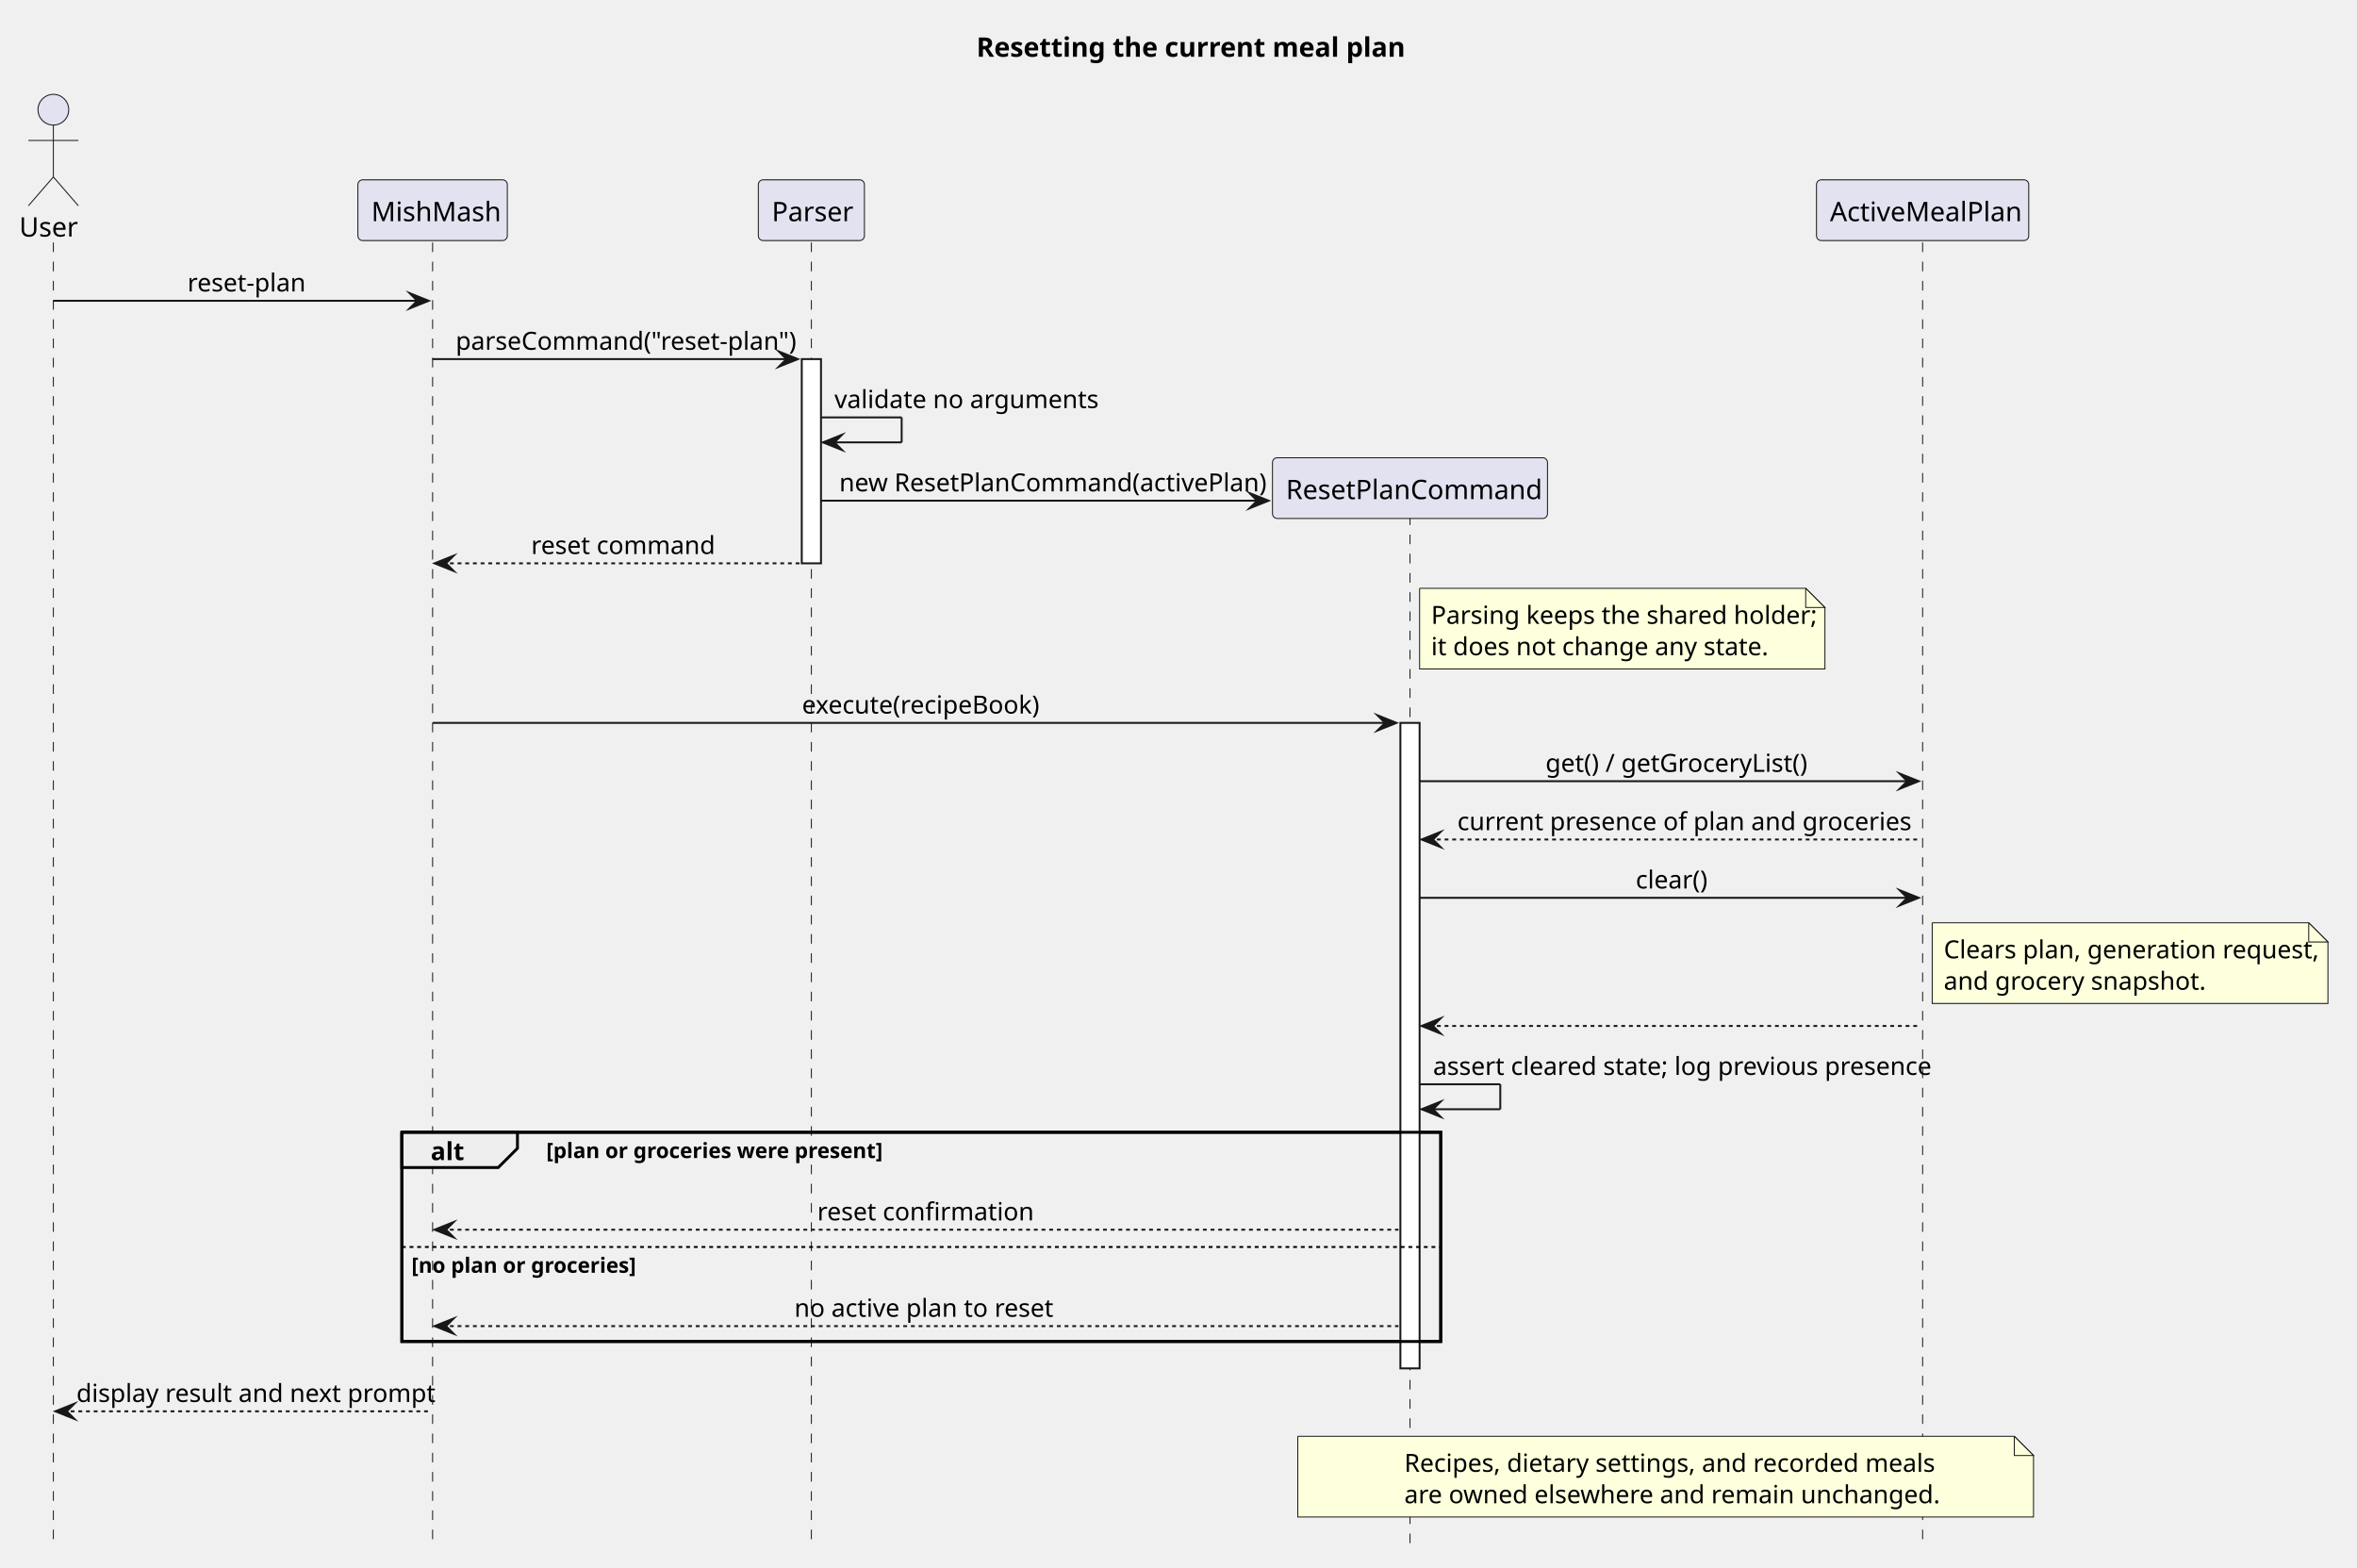
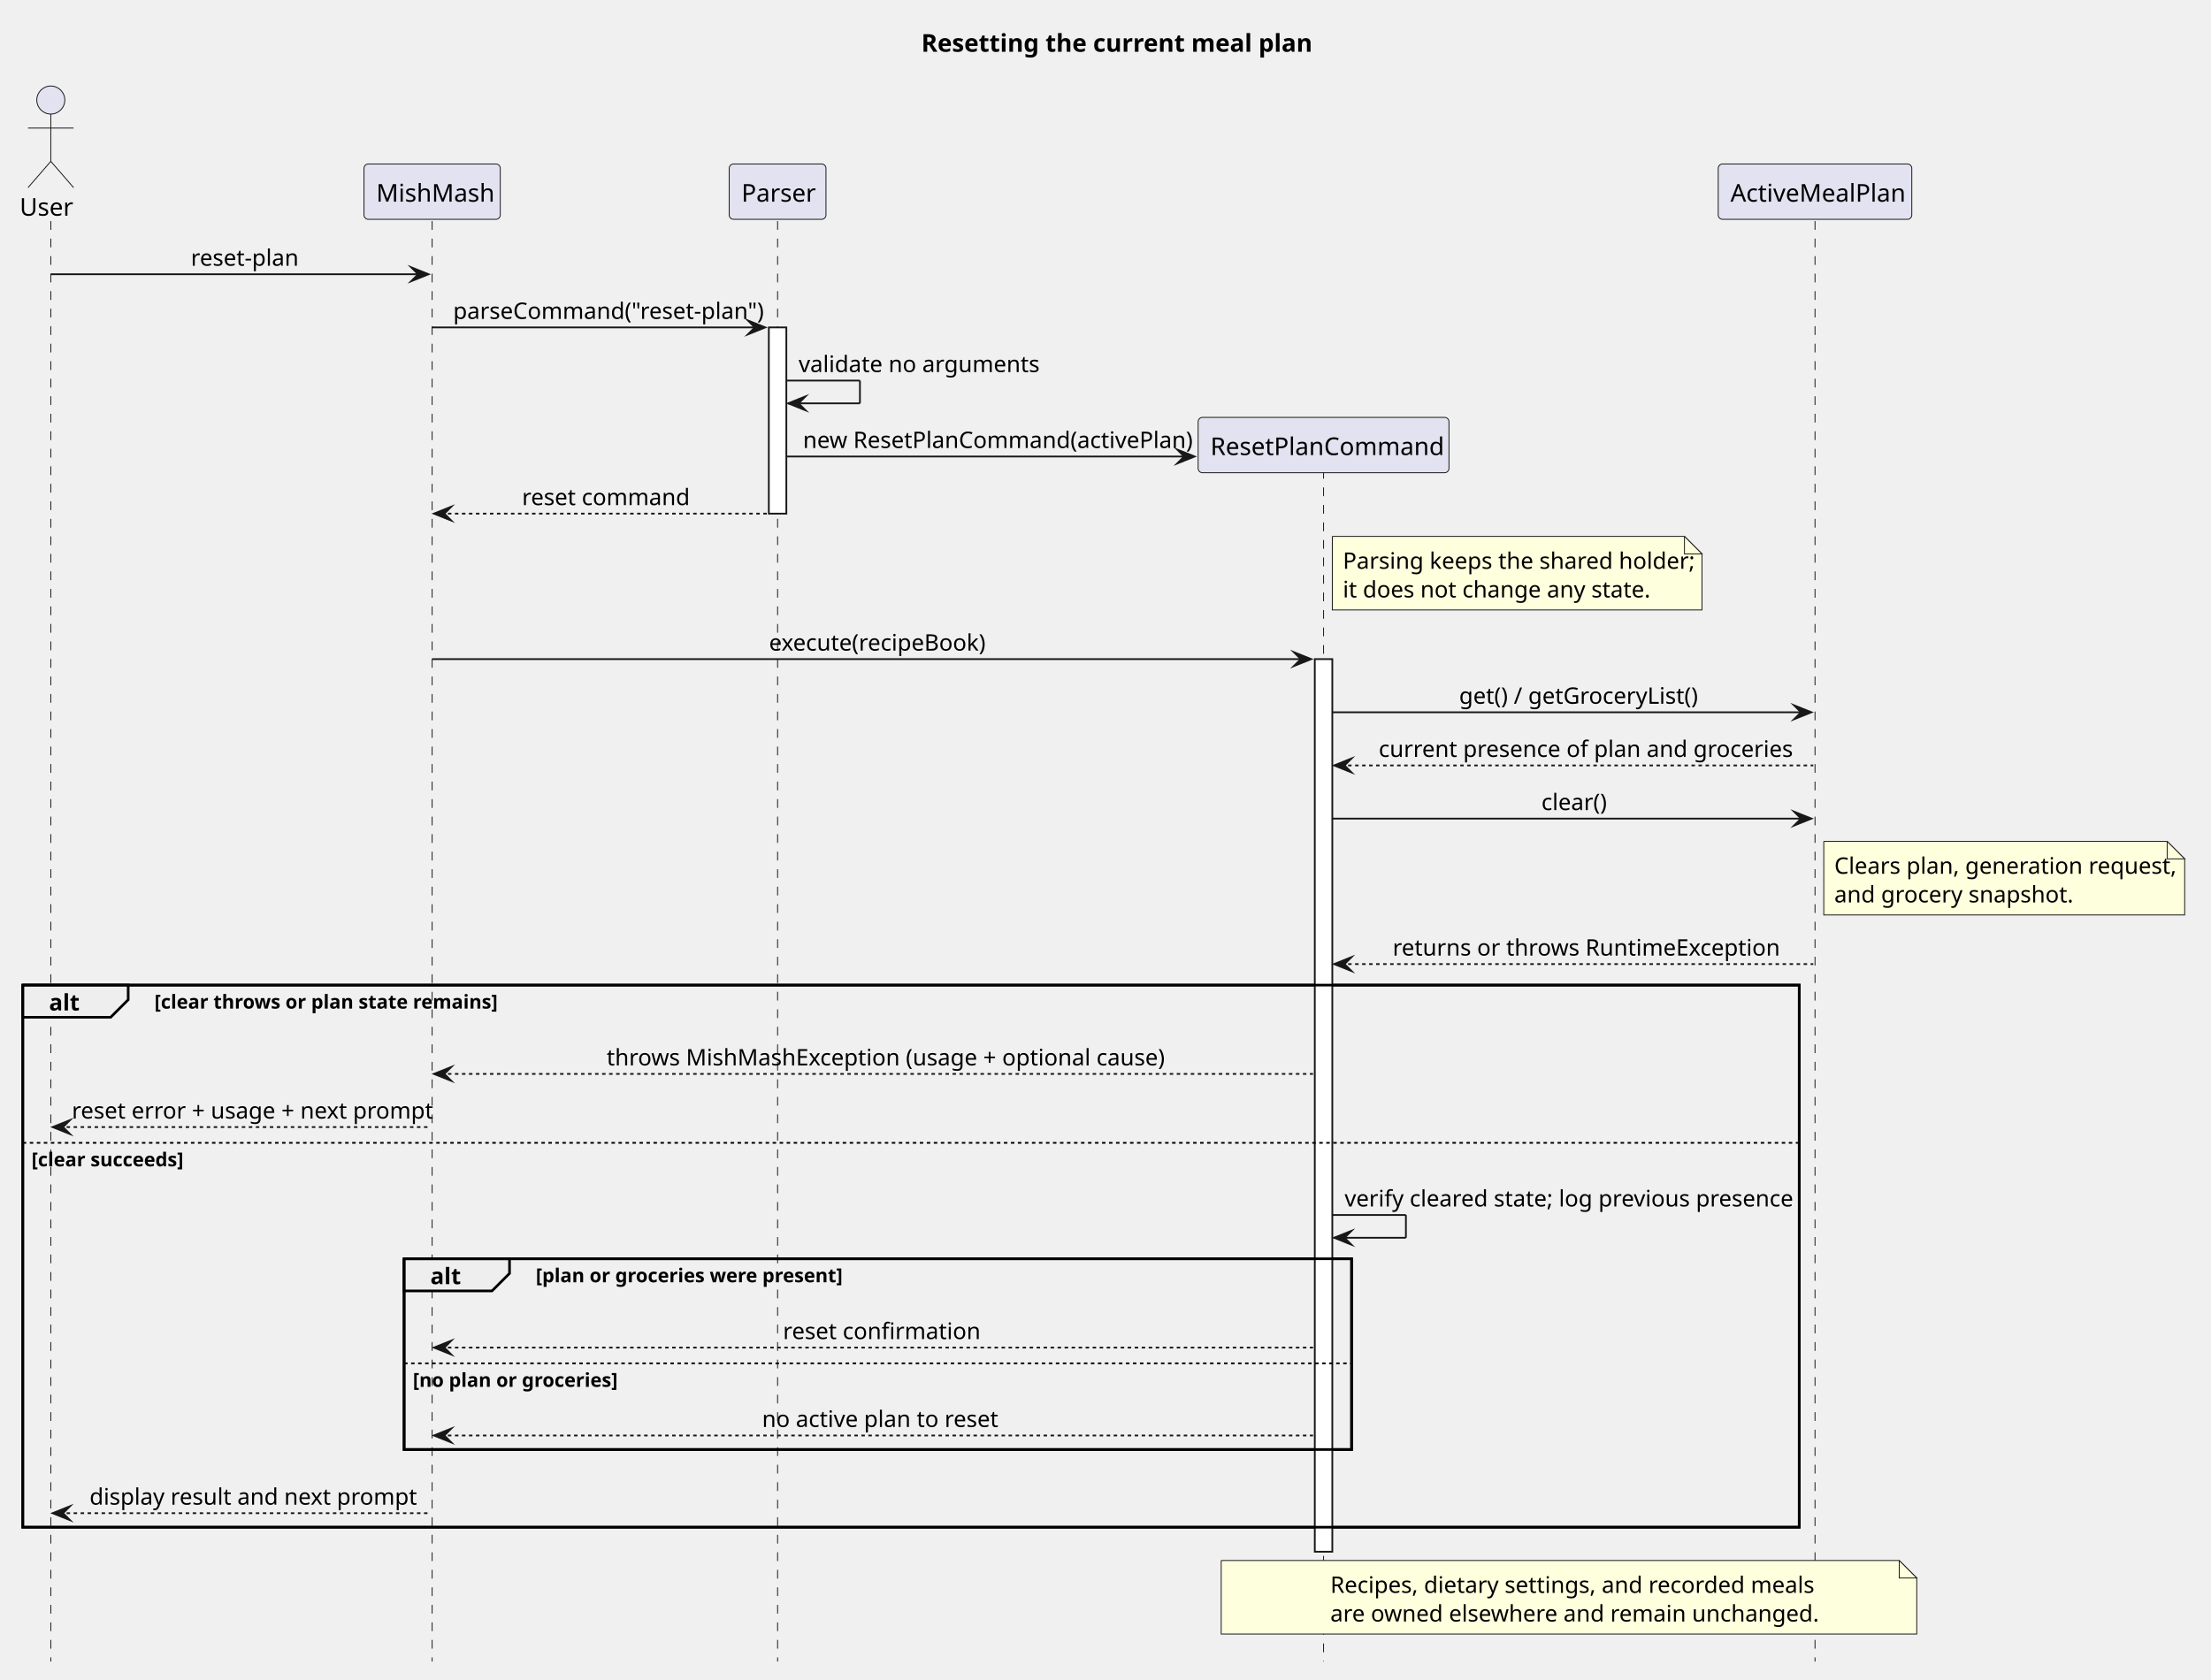
- <svg xmlns="http://www.w3.org/2000/svg" version="1.1" data-diagram-type="SEQUENCE" style="width:1227px;height:816px;background:#FFFFFF;" width="1227px" height="816px" viewBox="0 0 1227 816" zoomAndPan="magnify" preserveAspectRatio="none" contentStyleType="text/css">
+ <svg xmlns="http://www.w3.org/2000/svg" version="1.1" data-diagram-type="SEQUENCE" style="width:1262px;height:959px;background:#FFFFFF;" width="1262px" height="959px" viewBox="0 0 1262 959" zoomAndPan="magnify" preserveAspectRatio="none" contentStyleType="text/css">
  <defs />
  <g font-family="sans-serif" lengthAdjust="spacing">
    <g class="title" data-source-line="2">
-       <text x="508.302" y="29.533" fill="#000" font-size="14" textLength="209.269" font-weight="700">Resetting the current meal plan</text>
+       <text x="525.856" y="29.533" fill="#000" font-size="14" textLength="209.269" font-weight="700">Resetting the current meal plan</text>
    </g>
-     <rect x="209.204" y="589.398" width="540.81" height="108.891" fill="none" style="stroke:#000;stroke-width:1.5;" />
+     <rect x="13" y="562.398" width="1013.979" height="309.484" fill="none" style="stroke:#000;stroke-width:1.5;" />
+     <rect x="230.654" y="718.641" width="540.81" height="108.891" fill="none" style="stroke:#000;stroke-width:1.5;" />
    <g class="participant-lifeline" data-qualified-name="User" data-entity-uid="part1" id="part1-lifeline" data-source-line="9">
      <g>
-         <rect x="24.279" y="126.219" width="8" height="679.125" fill="#000" fill-opacity="0" />
-         <line x1="27.779" y1="126.219" x2="27.779" y2="805.344" style="stroke:#181818;stroke-width:0.5;stroke-dasharray:5,5;" />
+         <rect x="25.5" y="126.219" width="8" height="822.367" fill="#000" fill-opacity="0" />
+         <line x1="29" y1="126.219" x2="29" y2="948.586" style="stroke:#181818;stroke-width:0.5;stroke-dasharray:5,5;" />
      </g>
    </g>
    <g class="participant-lifeline" data-qualified-name="MishMash" data-entity-uid="part2" id="part2-lifeline" data-source-line="10">
      <g>
-         <rect x="221.704" y="126.219" width="8" height="679.125" fill="#000" fill-opacity="0" />
-         <line x1="225.204" y1="126.219" x2="225.204" y2="805.344" style="stroke:#181818;stroke-width:0.5;stroke-dasharray:5,5;" />
+         <rect x="243.154" y="126.219" width="8" height="822.367" fill="#000" fill-opacity="0" />
+         <line x1="246.654" y1="126.219" x2="246.654" y2="948.586" style="stroke:#181818;stroke-width:0.5;stroke-dasharray:5,5;" />
      </g>
    </g>
    <g class="participant-lifeline" data-qualified-name="Parser" data-entity-uid="part3" id="part3-lifeline" data-source-line="11">
      <g>
-         <rect x="418.885" y="126.219" width="8" height="679.125" fill="#000" fill-opacity="0" />
-         <line x1="422.385" y1="126.219" x2="422.385" y2="805.344" style="stroke:#181818;stroke-width:0.5;stroke-dasharray:5,5;" />
+         <rect x="440.335" y="126.219" width="8" height="822.367" fill="#000" fill-opacity="0" />
+         <line x1="443.835" y1="126.219" x2="443.835" y2="948.586" style="stroke:#181818;stroke-width:0.5;stroke-dasharray:5,5;" />
      </g>
    </g>
    <g>
-       <rect x="417.385" y="186.922" width="10" height="106.313" fill="#FFF" style="stroke:#181818;stroke-width:1;" />
+       <rect x="438.835" y="186.922" width="10" height="106.313" fill="#FFF" style="stroke:#181818;stroke-width:1;" />
    </g>
    <g class="participant-lifeline" data-qualified-name="Reset" data-entity-uid="part4" id="part4-lifeline" data-source-line="12">
      <g>
-         <rect x="730.513" y="238.273" width="8" height="567.07" fill="#000" fill-opacity="0" />
-         <line x1="734.013" y1="238.273" x2="734.013" y2="805.344" style="stroke:#181818;stroke-width:0.5;stroke-dasharray:5,5;" />
+         <rect x="751.964" y="238.273" width="8" height="710.313" fill="#000" fill-opacity="0" />
+         <line x1="755.464" y1="238.273" x2="755.464" y2="948.586" style="stroke:#181818;stroke-width:0.5;stroke-dasharray:5,5;" />
      </g>
    </g>
    <g>
-       <rect x="729.013" y="376.289" width="10" height="336" fill="#FFF" style="stroke:#181818;stroke-width:1;" />
+       <rect x="750.464" y="376.289" width="10" height="509.594" fill="#FFF" style="stroke:#181818;stroke-width:1;" />
    </g>
    <g class="participant-lifeline" data-qualified-name="Active" data-entity-uid="part5" id="part5-lifeline" data-source-line="13">
      <g>
-         <rect x="997.37" y="126.219" width="8" height="679.125" fill="#000" fill-opacity="0" />
-         <line x1="1000.87" y1="126.219" x2="1000.87" y2="805.344" style="stroke:#181818;stroke-width:0.5;stroke-dasharray:5,5;" />
+         <rect x="1032.479" y="126.219" width="8" height="822.367" fill="#000" fill-opacity="0" />
+         <line x1="1035.979" y1="126.219" x2="1035.979" y2="948.586" style="stroke:#181818;stroke-width:0.5;stroke-dasharray:5,5;" />
      </g>
    </g>
    <g class="participant participant-head" data-qualified-name="User" data-entity-uid="part1" id="part1-head" data-source-line="9">
-       <text x="10" y="123.143" fill="#000" font-size="14" textLength="29.559">User</text>
-       <ellipse cx="27.779" cy="57.109" rx="8" ry="8" fill="#E2E2F0" style="stroke:#181818;stroke-width:0.5;" />
-       <path d="M27.779,65.109 L27.779,92.109 M14.779,73.109 L40.779,73.109 M27.779,92.109 L14.779,107.109 M27.779,92.109 L40.779,107.109" style="stroke:#181818;stroke-width:0.5;" fill="none" />
+       <text x="11.221" y="123.143" fill="#000" font-size="14" textLength="29.559">User</text>
+       <ellipse cx="29" cy="57.109" rx="8" ry="8" fill="#E2E2F0" style="stroke:#181818;stroke-width:0.5;" />
+       <path d="M29,65.109 L29,92.109 M16,73.109 L42,73.109 M29,92.109 L16,107.109 M29,92.109 L42,107.109" style="stroke:#181818;stroke-width:0.5;" fill="none" />
    </g>
    <g class="participant participant-head" data-qualified-name="MishMash" data-entity-uid="part2" id="part2-head" data-source-line="10">
-       <rect x="186.307" y="93.609" width="77.793" height="31.609" fill="#E2E2F0" style="stroke:#181818;stroke-width:0.5;" rx="2.5" ry="2.5" />
-       <text x="193.307" y="115.143" fill="#000" font-size="14" textLength="63.793">MishMash</text>
+       <rect x="207.758" y="93.609" width="77.793" height="31.609" fill="#E2E2F0" style="stroke:#181818;stroke-width:0.5;" rx="2.5" ry="2.5" />
+       <text x="214.758" y="115.143" fill="#000" font-size="14" textLength="63.793">MishMash</text>
    </g>
    <g class="participant participant-head" data-qualified-name="Parser" data-entity-uid="part3" id="part3-head" data-source-line="11">
-       <rect x="394.768" y="93.609" width="55.234" height="31.609" fill="#E2E2F0" style="stroke:#181818;stroke-width:0.5;" rx="2.5" ry="2.5" />
-       <text x="401.768" y="115.143" fill="#000" font-size="14" textLength="41.234">Parser</text>
+       <rect x="416.218" y="93.609" width="55.234" height="31.609" fill="#E2E2F0" style="stroke:#181818;stroke-width:0.5;" rx="2.5" ry="2.5" />
+       <text x="423.218" y="115.143" fill="#000" font-size="14" textLength="41.234">Parser</text>
    </g>
    <g class="participant participant-head" data-qualified-name="Active" data-entity-uid="part5" id="part5-head" data-source-line="13">
-       <rect x="945.625" y="93.609" width="110.489" height="31.609" fill="#E2E2F0" style="stroke:#181818;stroke-width:0.5;" rx="2.5" ry="2.5" />
-       <text x="952.625" y="115.143" fill="#000" font-size="14" textLength="96.489">ActiveMealPlan</text>
+       <rect x="980.734" y="93.609" width="110.489" height="31.609" fill="#E2E2F0" style="stroke:#181818;stroke-width:0.5;" rx="2.5" ry="2.5" />
+       <text x="987.734" y="115.143" fill="#000" font-size="14" textLength="96.489">ActiveMealPlan</text>
    </g>
    <g class="message" data-entity-1="part1" data-entity-2="part2" id="msg1" data-source-line="15">
-       <polygon points="213.204,152.57,223.204,156.57,213.204,160.57,217.204,156.57" fill="#181818" style="stroke:#181818;stroke-width:1;stroke-linejoin:miter;stroke-miterlimit:10;" />
-       <line x1="27.779" y1="156.57" x2="219.204" y2="156.57" style="stroke:#181818;stroke-width:1;" />
-       <text x="97.587" y="151.714" fill="#000" font-size="13" textLength="57.808">reset-plan</text>
+       <polygon points="234.654,152.57,244.654,156.57,234.654,160.57,238.654,156.57" fill="#181818" style="stroke:#181818;stroke-width:1;stroke-linejoin:miter;stroke-miterlimit:10;" />
+       <line x1="29" y1="156.57" x2="240.654" y2="156.57" style="stroke:#181818;stroke-width:1;" />
+       <text x="108.923" y="151.714" fill="#000" font-size="13" textLength="57.808">reset-plan</text>
    </g>
    <g class="message" data-entity-1="part2" data-entity-2="part3" id="msg2" data-source-line="16">
-       <polygon points="405.385,182.922,415.385,186.922,405.385,190.922,409.385,186.922" fill="#181818" style="stroke:#181818;stroke-width:1;stroke-linejoin:miter;stroke-miterlimit:10;" />
-       <line x1="225.204" y1="186.922" x2="411.385" y2="186.922" style="stroke:#181818;stroke-width:1;" />
-       <text x="237.204" y="182.065" fill="#000" font-size="13" textLength="168.181">parseCommand("reset-plan")</text>
+       <polygon points="426.835,182.922,436.835,186.922,426.835,190.922,430.835,186.922" fill="#181818" style="stroke:#181818;stroke-width:1;stroke-linejoin:miter;stroke-miterlimit:10;" />
+       <line x1="246.654" y1="186.922" x2="432.835" y2="186.922" style="stroke:#181818;stroke-width:1;" />
+       <text x="258.654" y="182.065" fill="#000" font-size="13" textLength="168.181">parseCommand("reset-plan")</text>
    </g>
    <g class="message" data-entity-1="part3" data-entity-2="part3" id="msg3" data-source-line="18">
-       <line x1="427.385" y1="217.273" x2="469.385" y2="217.273" style="stroke:#181818;stroke-width:1;" />
-       <line x1="469.385" y1="217.273" x2="469.385" y2="230.273" style="stroke:#181818;stroke-width:1;" />
-       <line x1="428.385" y1="230.273" x2="469.385" y2="230.273" style="stroke:#181818;stroke-width:1;" />
-       <polygon points="438.385,226.273,428.385,230.273,438.385,234.273,434.385,230.273" fill="#181818" style="stroke:#181818;stroke-width:1;stroke-linejoin:miter;stroke-miterlimit:10;" />
-       <text x="434.385" y="212.417" fill="#000" font-size="13" textLength="127.912">validate no arguments</text>
+       <line x1="448.835" y1="217.273" x2="490.835" y2="217.273" style="stroke:#181818;stroke-width:1;" />
+       <line x1="490.835" y1="217.273" x2="490.835" y2="230.273" style="stroke:#181818;stroke-width:1;" />
+       <line x1="449.835" y1="230.273" x2="490.835" y2="230.273" style="stroke:#181818;stroke-width:1;" />
+       <polygon points="459.835,226.273,449.835,230.273,459.835,234.273,455.835,230.273" fill="#181818" style="stroke:#181818;stroke-width:1;stroke-linejoin:miter;stroke-miterlimit:10;" />
+       <text x="455.835" y="212.417" fill="#000" font-size="13" textLength="127.912">validate no arguments</text>
    </g>
    <g class="participant participant-head" data-qualified-name="Reset" data-entity-uid="part4" id="part4-head" data-source-line="12">
-       <rect x="662.427" y="238.273" width="143.172" height="31.609" fill="#E2E2F0" style="stroke:#181818;stroke-width:0.5;" rx="2.5" ry="2.5" />
-       <text x="669.427" y="259.807" fill="#000" font-size="14" textLength="129.172">ResetPlanCommand</text>
+       <rect x="683.878" y="238.273" width="143.172" height="31.609" fill="#E2E2F0" style="stroke:#181818;stroke-width:0.5;" rx="2.5" ry="2.5" />
+       <text x="690.878" y="259.807" fill="#000" font-size="14" textLength="129.172">ResetPlanCommand</text>
    </g>
    <g class="message" data-entity-1="part3" data-entity-2="part4" id="msg4" data-source-line="20">
-       <polygon points="650.427,256.625,660.427,260.625,650.427,264.625,654.427,260.625" fill="#181818" style="stroke:#181818;stroke-width:1;stroke-linejoin:miter;stroke-miterlimit:10;" />
-       <line x1="427.385" y1="260.625" x2="656.427" y2="260.625" style="stroke:#181818;stroke-width:1;" />
-       <text x="436.885" y="255.769" fill="#000" font-size="13" textLength="216.042">new ResetPlanCommand(activePlan)</text>
+       <polygon points="671.878,256.625,681.878,260.625,671.878,264.625,675.878,260.625" fill="#181818" style="stroke:#181818;stroke-width:1;stroke-linejoin:miter;stroke-miterlimit:10;" />
+       <line x1="448.835" y1="260.625" x2="677.878" y2="260.625" style="stroke:#181818;stroke-width:1;" />
+       <text x="458.335" y="255.769" fill="#000" font-size="13" textLength="216.042">new ResetPlanCommand(activePlan)</text>
    </g>
    <g class="message" data-entity-1="part3" data-entity-2="part2" id="msg5" data-source-line="21">
-       <polygon points="236.204,289.234,226.204,293.234,236.204,297.234,232.204,293.234" fill="#181818" style="stroke:#181818;stroke-width:1;stroke-linejoin:miter;stroke-miterlimit:10;" />
-       <line x1="230.204" y1="293.234" x2="416.385" y2="293.234" style="stroke:#181818;stroke-width:1;stroke-dasharray:2,2;" />
-       <text x="276.499" y="288.378" fill="#000" font-size="13" textLength="89.591">reset command</text>
+       <polygon points="257.654,289.234,247.654,293.234,257.654,297.234,253.654,293.234" fill="#181818" style="stroke:#181818;stroke-width:1;stroke-linejoin:miter;stroke-miterlimit:10;" />
+       <line x1="251.654" y1="293.234" x2="437.835" y2="293.234" style="stroke:#181818;stroke-width:1;stroke-dasharray:2,2;" />
+       <text x="297.949" y="288.378" fill="#000" font-size="13" textLength="89.591">reset command</text>
    </g>
-     <path d="M739.013,306.234 L739.013,348.234 L950.013,348.234 L950.013,316.234 L940.013,306.234 L739.013,306.234" style="stroke:#181818;stroke-width:0.5;" fill="#FEFFDD" />
-     <path d="M940.013,306.234 L940.013,316.234 L950.013,316.234 L940.013,306.234" style="stroke:#181818;stroke-width:0.5;" fill="#FEFFDD" />
-     <text x="745.013" y="324.729" fill="#000" font-size="13" textLength="190.785">Parsing keeps the shared holder;</text>
-     <text x="745.013" y="341.081" fill="#000" font-size="13" textLength="166.226">it does not change any state.</text>
+     <path d="M760.464,306.234 L760.464,348.234 L971.464,348.234 L971.464,316.234 L961.464,306.234 L760.464,306.234" style="stroke:#181818;stroke-width:0.5;" fill="#FEFFDD" />
+     <path d="M961.464,306.234 L961.464,316.234 L971.464,316.234 L961.464,306.234" style="stroke:#181818;stroke-width:0.5;" fill="#FEFFDD" />
+     <text x="766.464" y="324.729" fill="#000" font-size="13" textLength="190.785">Parsing keeps the shared holder;</text>
+     <text x="766.464" y="341.081" fill="#000" font-size="13" textLength="166.226">it does not change any state.</text>
    <g class="message" data-entity-1="part2" data-entity-2="part4" id="msg6" data-source-line="27">
-       <polygon points="717.013,372.289,727.013,376.289,717.013,380.289,721.013,376.289" fill="#181818" style="stroke:#181818;stroke-width:1;stroke-linejoin:miter;stroke-miterlimit:10;" />
-       <line x1="225.204" y1="376.289" x2="723.013" y2="376.289" style="stroke:#181818;stroke-width:1;" />
-       <text x="417.494" y="371.433" fill="#000" font-size="13" textLength="119.228">execute(recipeBook)</text>
+       <polygon points="738.464,372.289,748.464,376.289,738.464,380.289,742.464,376.289" fill="#181818" style="stroke:#181818;stroke-width:1;stroke-linejoin:miter;stroke-miterlimit:10;" />
+       <line x1="246.654" y1="376.289" x2="744.464" y2="376.289" style="stroke:#181818;stroke-width:1;" />
+       <text x="438.945" y="371.433" fill="#000" font-size="13" textLength="119.228">execute(recipeBook)</text>
    </g>
    <g class="message" data-entity-1="part4" data-entity-2="part5" id="msg7" data-source-line="29">
-       <polygon points="988.87,402.641,998.87,406.641,988.87,410.641,992.87,406.641" fill="#181818" style="stroke:#181818;stroke-width:1;stroke-linejoin:miter;stroke-miterlimit:10;" />
-       <line x1="739.013" y1="406.641" x2="994.87" y2="406.641" style="stroke:#181818;stroke-width:1;" />
-       <text x="804.564" y="401.784" fill="#000" font-size="13" textLength="130.755">get() / getGroceryList()</text>
+       <polygon points="1023.979,402.641,1033.979,406.641,1023.979,410.641,1027.979,406.641" fill="#181818" style="stroke:#181818;stroke-width:1;stroke-linejoin:miter;stroke-miterlimit:10;" />
+       <line x1="760.464" y1="406.641" x2="1029.979" y2="406.641" style="stroke:#181818;stroke-width:1;" />
+       <text x="832.844" y="401.784" fill="#000" font-size="13" textLength="130.755">get() / getGroceryList()</text>
    </g>
    <g class="message" data-entity-1="part5" data-entity-2="part4" id="msg8" data-source-line="30">
-       <polygon points="750.013,432.992,740.013,436.992,750.013,440.992,746.013,436.992" fill="#181818" style="stroke:#181818;stroke-width:1;stroke-linejoin:miter;stroke-miterlimit:10;" />
-       <line x1="744.013" y1="436.992" x2="999.87" y2="436.992" style="stroke:#181818;stroke-width:1;stroke-dasharray:2,2;" />
-       <text x="758.655" y="432.136" fill="#000" font-size="13" textLength="222.574">current presence of plan and groceries</text>
+       <polygon points="771.464,432.992,761.464,436.992,771.464,440.992,767.464,436.992" fill="#181818" style="stroke:#181818;stroke-width:1;stroke-linejoin:miter;stroke-miterlimit:10;" />
+       <line x1="765.464" y1="436.992" x2="1034.979" y2="436.992" style="stroke:#181818;stroke-width:1;stroke-dasharray:2,2;" />
+       <text x="786.934" y="432.136" fill="#000" font-size="13" textLength="222.574">current presence of plan and groceries</text>
    </g>
    <g class="message" data-entity-1="part4" data-entity-2="part5" id="msg9" data-source-line="31">
-       <polygon points="988.87,463.344,998.87,467.344,988.87,471.344,992.87,467.344" fill="#181818" style="stroke:#181818;stroke-width:1;stroke-linejoin:miter;stroke-miterlimit:10;" />
-       <line x1="739.013" y1="467.344" x2="994.87" y2="467.344" style="stroke:#181818;stroke-width:1;" />
-       <text x="851.524" y="462.487" fill="#000" font-size="13" textLength="36.835">clear()</text>
+       <polygon points="1023.979,463.344,1033.979,467.344,1023.979,471.344,1027.979,467.344" fill="#181818" style="stroke:#181818;stroke-width:1;stroke-linejoin:miter;stroke-miterlimit:10;" />
+       <line x1="760.464" y1="467.344" x2="1029.979" y2="467.344" style="stroke:#181818;stroke-width:1;" />
+       <text x="879.804" y="462.487" fill="#000" font-size="13" textLength="36.835">clear()</text>
    </g>
-     <path d="M1005.87,480.344 L1005.87,522.344 L1211.87,522.344 L1211.87,490.344 L1201.87,480.344 L1005.87,480.344" style="stroke:#181818;stroke-width:0.5;" fill="#FEFFDD" />
-     <path d="M1201.87,480.344 L1201.87,490.344 L1211.87,490.344 L1201.87,480.344" style="stroke:#181818;stroke-width:0.5;" fill="#FEFFDD" />
-     <text x="1011.87" y="498.839" fill="#000" font-size="13" textLength="185.002">Clears plan, generation request,</text>
-     <text x="1011.87" y="515.19" fill="#000" font-size="13" textLength="128.635">and grocery snapshot.</text>
+     <path d="M1040.979,480.344 L1040.979,522.344 L1246.979,522.344 L1246.979,490.344 L1236.979,480.344 L1040.979,480.344" style="stroke:#181818;stroke-width:0.5;" fill="#FEFFDD" />
+     <path d="M1236.979,480.344 L1236.979,490.344 L1246.979,490.344 L1236.979,480.344" style="stroke:#181818;stroke-width:0.5;" fill="#FEFFDD" />
+     <text x="1046.979" y="498.839" fill="#000" font-size="13" textLength="185.002">Clears plan, generation request,</text>
+     <text x="1046.979" y="515.19" fill="#000" font-size="13" textLength="128.635">and grocery snapshot.</text>
    <g class="message" data-entity-1="part5" data-entity-2="part4" id="msg10" data-source-line="36">
-       <polygon points="750.013,530.047,740.013,534.047,750.013,538.047,746.013,534.047" fill="#181818" style="stroke:#181818;stroke-width:1;stroke-linejoin:miter;stroke-miterlimit:10;" />
-       <line x1="744.013" y1="534.047" x2="999.87" y2="534.047" style="stroke:#181818;stroke-width:1;stroke-dasharray:2,2;" />
+       <polygon points="771.464,546.398,761.464,550.398,771.464,554.398,767.464,550.398" fill="#181818" style="stroke:#181818;stroke-width:1;stroke-linejoin:miter;stroke-miterlimit:10;" />
+       <line x1="765.464" y1="550.398" x2="1034.979" y2="550.398" style="stroke:#181818;stroke-width:1;stroke-dasharray:2,2;" />
+       <text x="794.901" y="545.542" fill="#000" font-size="13" textLength="206.642">returns or throws RuntimeException</text>
    </g>
-     <g class="message" data-entity-1="part4" data-entity-2="part4" id="msg11" data-source-line="37">
-       <line x1="739.013" y1="564.398" x2="781.013" y2="564.398" style="stroke:#181818;stroke-width:1;" />
-       <line x1="781.013" y1="564.398" x2="781.013" y2="577.398" style="stroke:#181818;stroke-width:1;" />
-       <line x1="740.013" y1="577.398" x2="781.013" y2="577.398" style="stroke:#181818;stroke-width:1;" />
-       <polygon points="750.013,573.398,740.013,577.398,750.013,581.398,746.013,577.398" fill="#181818" style="stroke:#181818;stroke-width:1;stroke-linejoin:miter;stroke-miterlimit:10;" />
-       <text x="746.013" y="559.542" fill="#000" font-size="13" textLength="247.857">assert cleared state; log previous presence</text>
+     <path d="M13,562.398 L73.171,562.398 L73.171,570.75 L63.171,580.75 L13,580.75 L13,562.398" style="stroke:#000;stroke-width:1.5;" fill="#EEE" />
+     <rect x="13" y="562.398" width="1013.979" height="309.484" fill="none" style="stroke:#000;stroke-width:1.5;" />
+     <text x="28" y="576.894" fill="#000" font-size="13" textLength="15.171" font-weight="700">alt</text>
+     <text x="88.171" y="575.817" fill="#000" font-size="11" textLength="185.834" font-weight="700">[clear throws or plan state remains]</text>
+     <g class="message" data-entity-1="part4" data-entity-2="part2" id="msg11" data-source-line="38">
+       <polygon points="257.654,609.102,247.654,613.102,257.654,617.102,253.654,613.102" fill="#181818" style="stroke:#181818;stroke-width:1;stroke-linejoin:miter;stroke-miterlimit:10;" />
+       <line x1="251.654" y1="613.102" x2="749.464" y2="613.102" style="stroke:#181818;stroke-width:1;stroke-dasharray:2,2;" />
+       <text x="346.272" y="608.245" fill="#000" font-size="13" textLength="304.573">throws MishMashException (usage + optional cause)</text>
    </g>
-     <path d="M209.204,589.398 L269.375,589.398 L269.375,597.75 L259.375,607.75 L209.204,607.75 L209.204,589.398" style="stroke:#000;stroke-width:1.5;" fill="#EEE" />
-     <rect x="209.204" y="589.398" width="540.81" height="108.891" fill="none" style="stroke:#000;stroke-width:1.5;" />
-     <text x="224.204" y="603.894" fill="#000" font-size="13" textLength="15.171" font-weight="700">alt</text>
-     <text x="284.375" y="602.817" fill="#000" font-size="11" textLength="167.498" font-weight="700">[plan or groceries were present]</text>
-     <g class="message" data-entity-1="part4" data-entity-2="part2" id="msg12" data-source-line="39">
-       <polygon points="236.204,636.102,226.204,640.102,236.204,644.102,232.204,640.102" fill="#181818" style="stroke:#181818;stroke-width:1;stroke-linejoin:miter;stroke-miterlimit:10;" />
-       <line x1="230.204" y1="640.102" x2="728.013" y2="640.102" style="stroke:#181818;stroke-width:1;stroke-dasharray:2,2;" />
-       <text x="425.448" y="635.245" fill="#000" font-size="13" textLength="103.321">reset confirmation</text>
+     <g class="message" data-entity-1="part2" data-entity-2="part1" id="msg12" data-source-line="39">
+       <polygon points="40,639.453,30,643.453,40,647.453,36,643.453" fill="#181818" style="stroke:#181818;stroke-width:1;stroke-linejoin:miter;stroke-miterlimit:10;" />
+       <line x1="34" y1="643.453" x2="245.654" y2="643.453" style="stroke:#181818;stroke-width:1;stroke-dasharray:2,2;" />
+       <text x="41" y="638.597" fill="#000" font-size="13" textLength="193.654">reset error + usage + next prompt</text>
    </g>
-     <line x1="209.204" y1="649.102" x2="750.013" y2="649.102" style="stroke:#000;stroke-width:1;stroke-dasharray:2,2;" />
-     <text x="214.204" y="662.521" fill="#000" font-size="11" textLength="113.072" font-weight="700">[no plan or groceries]</text>
-     <g class="message" data-entity-1="part4" data-entity-2="part2" id="msg13" data-source-line="41">
-       <polygon points="236.204,686.289,226.204,690.289,236.204,694.289,232.204,690.289" fill="#181818" style="stroke:#181818;stroke-width:1;stroke-linejoin:miter;stroke-miterlimit:10;" />
-       <line x1="230.204" y1="690.289" x2="728.013" y2="690.289" style="stroke:#181818;stroke-width:1;stroke-dasharray:2,2;" />
-       <text x="413.514" y="685.433" fill="#000" font-size="13" textLength="127.188">no active plan to reset</text>
+     <line x1="13" y1="652.453" x2="1026.979" y2="652.453" style="stroke:#000;stroke-width:1;stroke-dasharray:2,2;" />
+     <text x="18" y="665.872" fill="#000" font-size="11" textLength="86.217" font-weight="700">[clear succeeds]</text>
+     <g class="message" data-entity-1="part4" data-entity-2="part4" id="msg13" data-source-line="41">
+       <line x1="760.464" y1="693.641" x2="802.464" y2="693.641" style="stroke:#181818;stroke-width:1;" />
+       <line x1="802.464" y1="693.641" x2="802.464" y2="706.641" style="stroke:#181818;stroke-width:1;" />
+       <line x1="761.464" y1="706.641" x2="802.464" y2="706.641" style="stroke:#181818;stroke-width:1;" />
+       <polygon points="771.464,702.641,761.464,706.641,771.464,710.641,767.464,706.641" fill="#181818" style="stroke:#181818;stroke-width:1;stroke-linejoin:miter;stroke-miterlimit:10;" />
+       <text x="767.464" y="688.784" fill="#000" font-size="13" textLength="243.515">verify cleared state; log previous presence</text>
    </g>
-     <g class="message" data-entity-1="part2" data-entity-2="part1" id="msg14" data-source-line="44">
-       <polygon points="38.779,730.641,28.779,734.641,38.779,738.641,34.779,734.641" fill="#181818" style="stroke:#181818;stroke-width:1;stroke-linejoin:miter;stroke-miterlimit:10;" />
-       <line x1="32.779" y1="734.641" x2="224.204" y2="734.641" style="stroke:#181818;stroke-width:1;stroke-dasharray:2,2;" />
-       <text x="39.779" y="729.784" fill="#000" font-size="13" textLength="173.424">display result and next prompt</text>
+     <path d="M230.654,718.641 L290.825,718.641 L290.825,726.992 L280.825,736.992 L230.654,736.992 L230.654,718.641" style="stroke:#000;stroke-width:1.5;" fill="#EEE" />
+     <rect x="230.654" y="718.641" width="540.81" height="108.891" fill="none" style="stroke:#000;stroke-width:1.5;" />
+     <text x="245.654" y="733.136" fill="#000" font-size="13" textLength="15.171" font-weight="700">alt</text>
+     <text x="305.825" y="732.06" fill="#000" font-size="11" textLength="167.498" font-weight="700">[plan or groceries were present]</text>
+     <g class="message" data-entity-1="part4" data-entity-2="part2" id="msg14" data-source-line="43">
+       <polygon points="257.654,765.344,247.654,769.344,257.654,773.344,253.654,769.344" fill="#181818" style="stroke:#181818;stroke-width:1;stroke-linejoin:miter;stroke-miterlimit:10;" />
+       <line x1="251.654" y1="769.344" x2="749.464" y2="769.344" style="stroke:#181818;stroke-width:1;stroke-dasharray:2,2;" />
+       <text x="446.899" y="764.487" fill="#000" font-size="13" textLength="103.321">reset confirmation</text>
    </g>
-     <path d="M675.598,747.641 L675.598,789.641 L1058.598,789.641 L1058.598,757.641 L1048.598,747.641 L675.598,747.641" style="stroke:#181818;stroke-width:0.5;" fill="#FEFFDD" />
-     <path d="M1048.598,747.641 L1048.598,757.641 L1058.598,757.641 L1048.598,747.641" style="stroke:#181818;stroke-width:0.5;" fill="#FEFFDD" />
-     <text x="731.047" y="766.136" fill="#000" font-size="13" textLength="263.745">Recipes, dietary settings, and recorded meals</text>
-     <text x="731.047" y="782.487" fill="#000" font-size="13" textLength="263.79">are owned elsewhere and remain unchanged.</text>
+     <line x1="230.654" y1="778.344" x2="771.464" y2="778.344" style="stroke:#000;stroke-width:1;stroke-dasharray:2,2;" />
+     <text x="235.654" y="791.763" fill="#000" font-size="11" textLength="113.072" font-weight="700">[no plan or groceries]</text>
+     <g class="message" data-entity-1="part4" data-entity-2="part2" id="msg15" data-source-line="45">
+       <polygon points="257.654,815.531,247.654,819.531,257.654,823.531,253.654,819.531" fill="#181818" style="stroke:#181818;stroke-width:1;stroke-linejoin:miter;stroke-miterlimit:10;" />
+       <line x1="251.654" y1="819.531" x2="749.464" y2="819.531" style="stroke:#181818;stroke-width:1;stroke-dasharray:2,2;" />
+       <text x="434.965" y="814.675" fill="#000" font-size="13" textLength="127.188">no active plan to reset</text>
+     </g>
+     <g class="message" data-entity-1="part2" data-entity-2="part1" id="msg16" data-source-line="47">
+       <polygon points="40,859.883,30,863.883,40,867.883,36,863.883" fill="#181818" style="stroke:#181818;stroke-width:1;stroke-linejoin:miter;stroke-miterlimit:10;" />
+       <line x1="34" y1="863.883" x2="245.654" y2="863.883" style="stroke:#181818;stroke-width:1;stroke-dasharray:2,2;" />
+       <text x="51.115" y="859.026" fill="#000" font-size="13" textLength="173.424">display result and next prompt</text>
+     </g>
+     <path d="M697.049,890.883 L697.049,932.883 L1094.049,932.883 L1094.049,900.883 L1084.049,890.883 L697.049,890.883" style="stroke:#181818;stroke-width:0.5;" fill="#FEFFDD" />
+     <path d="M1084.049,890.883 L1084.049,900.883 L1094.049,900.883 L1084.049,890.883" style="stroke:#181818;stroke-width:0.5;" fill="#FEFFDD" />
+     <text x="759.327" y="909.378" fill="#000" font-size="13" textLength="263.745">Recipes, dietary settings, and recorded meals</text>
+     <text x="759.327" y="925.729" fill="#000" font-size="13" textLength="263.79">are owned elsewhere and remain unchanged.</text>
  </g>
</svg>
